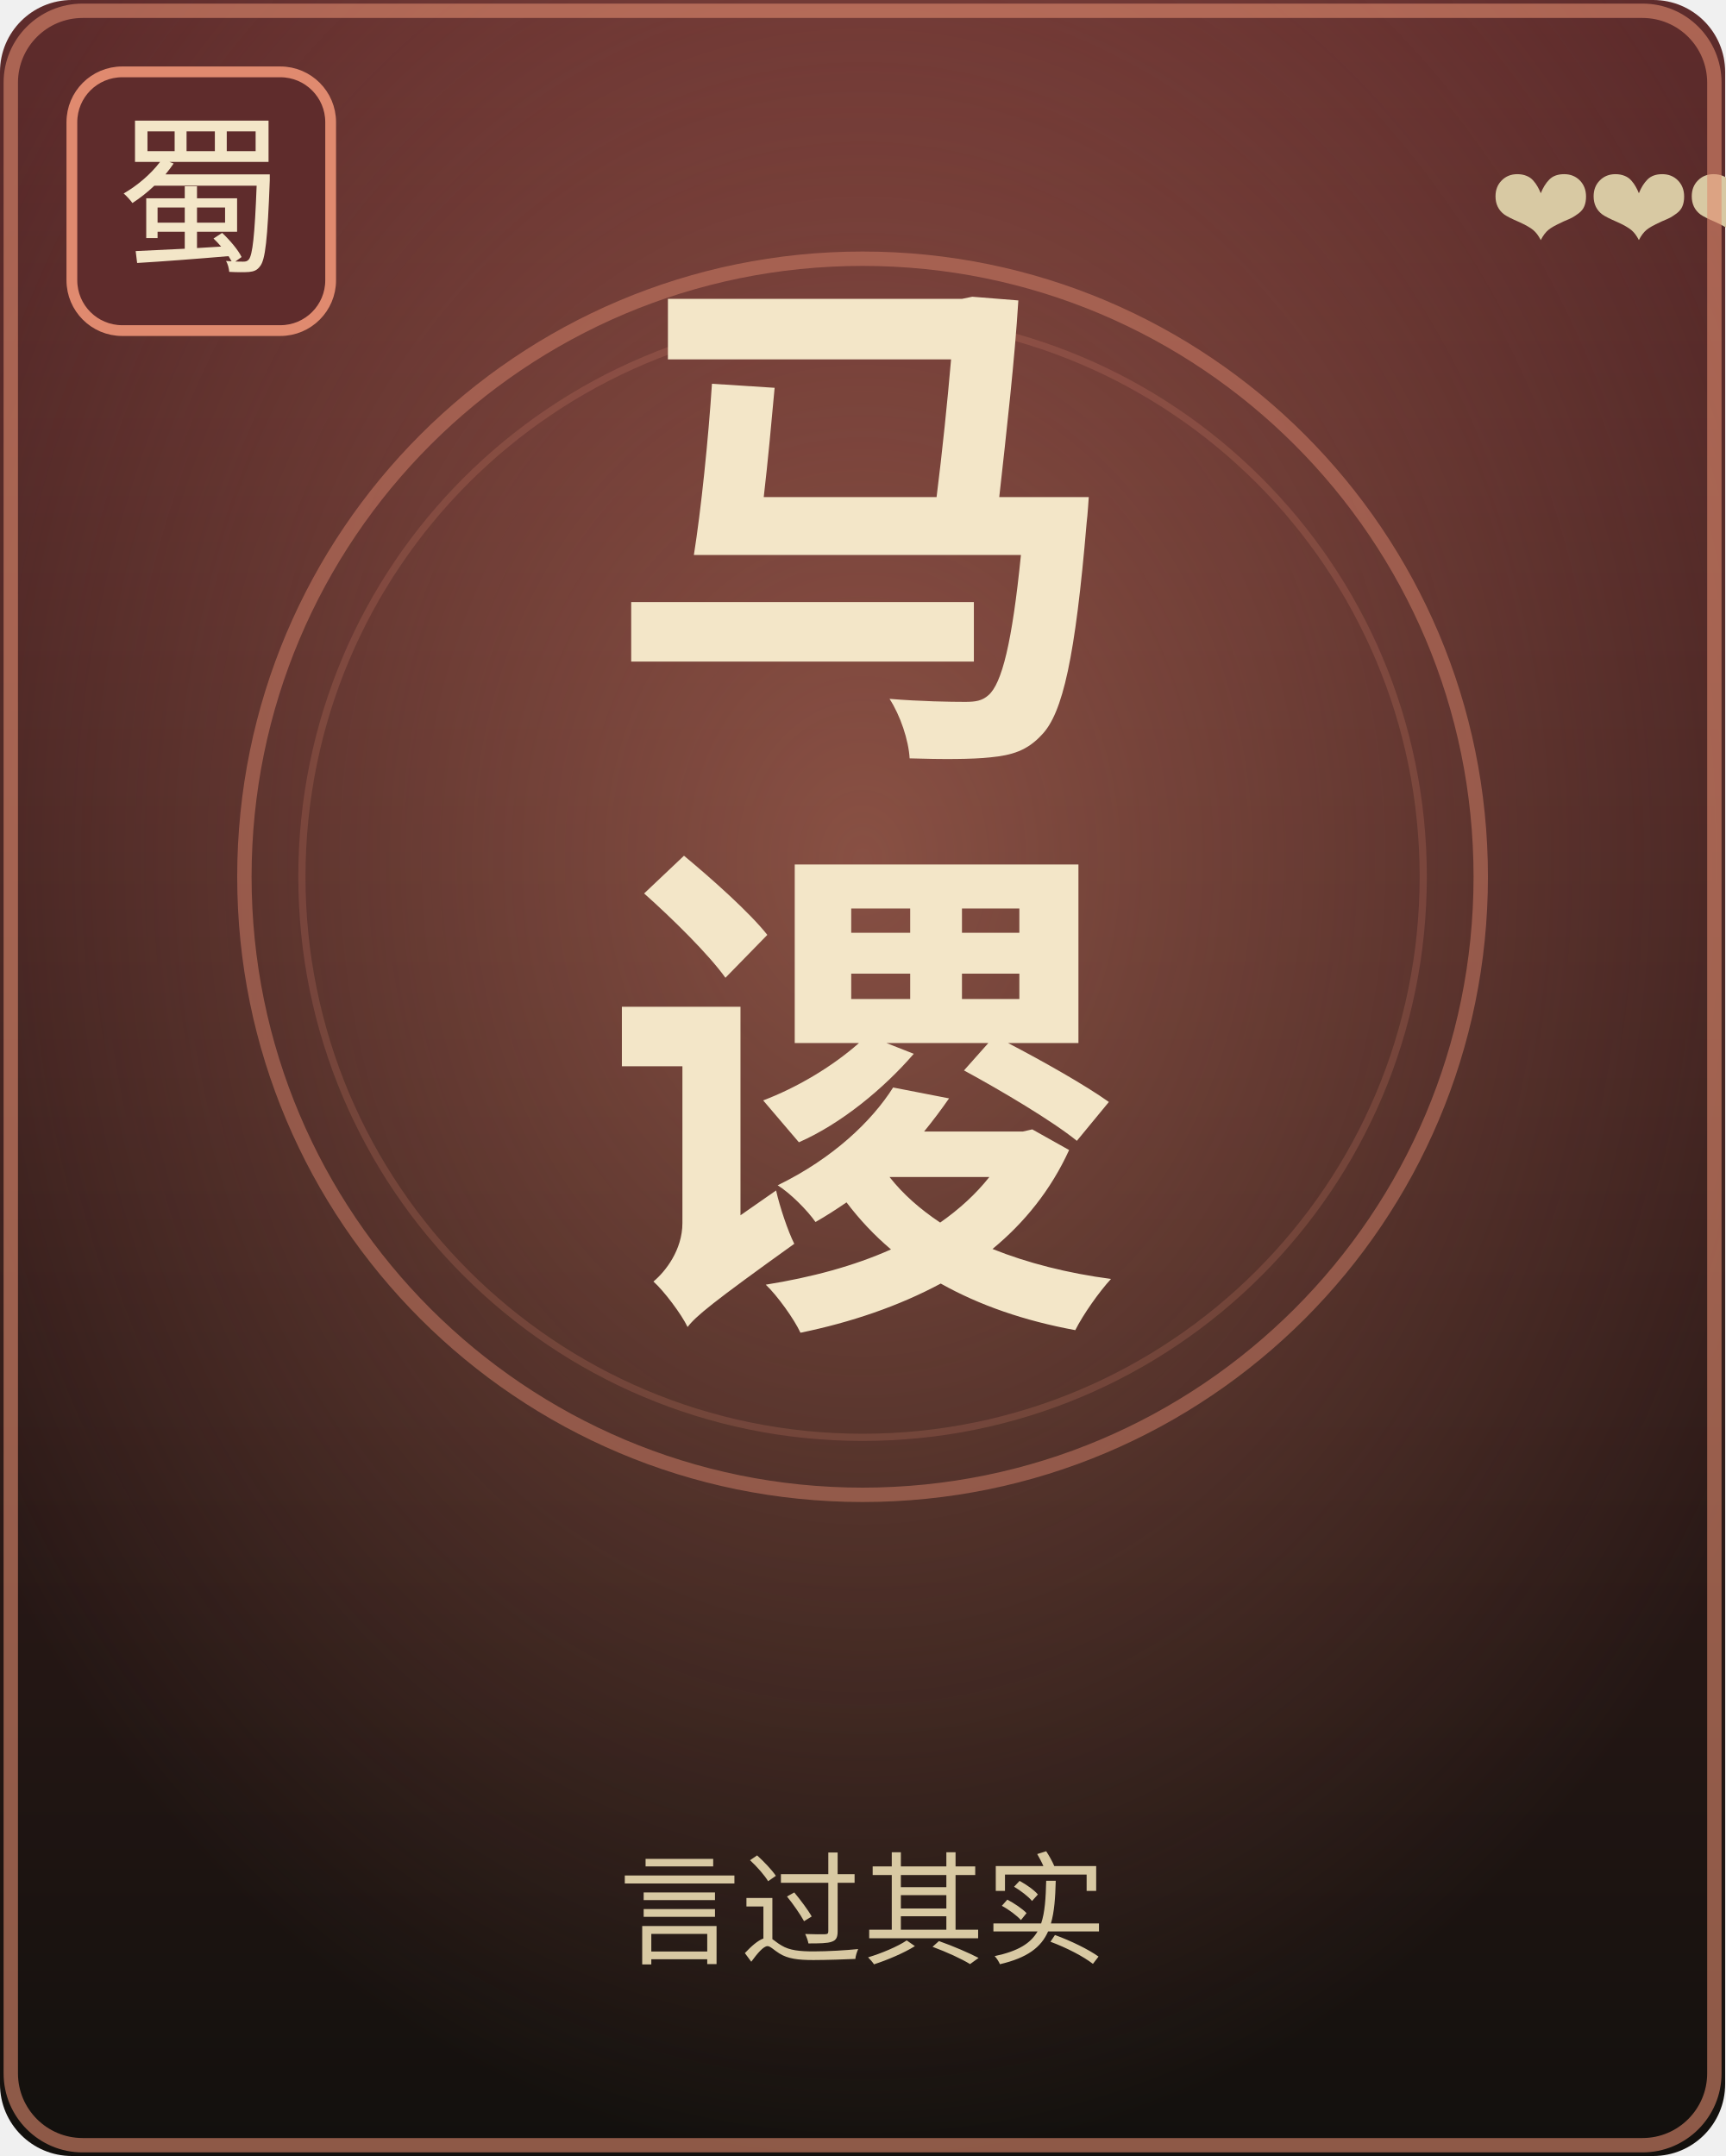
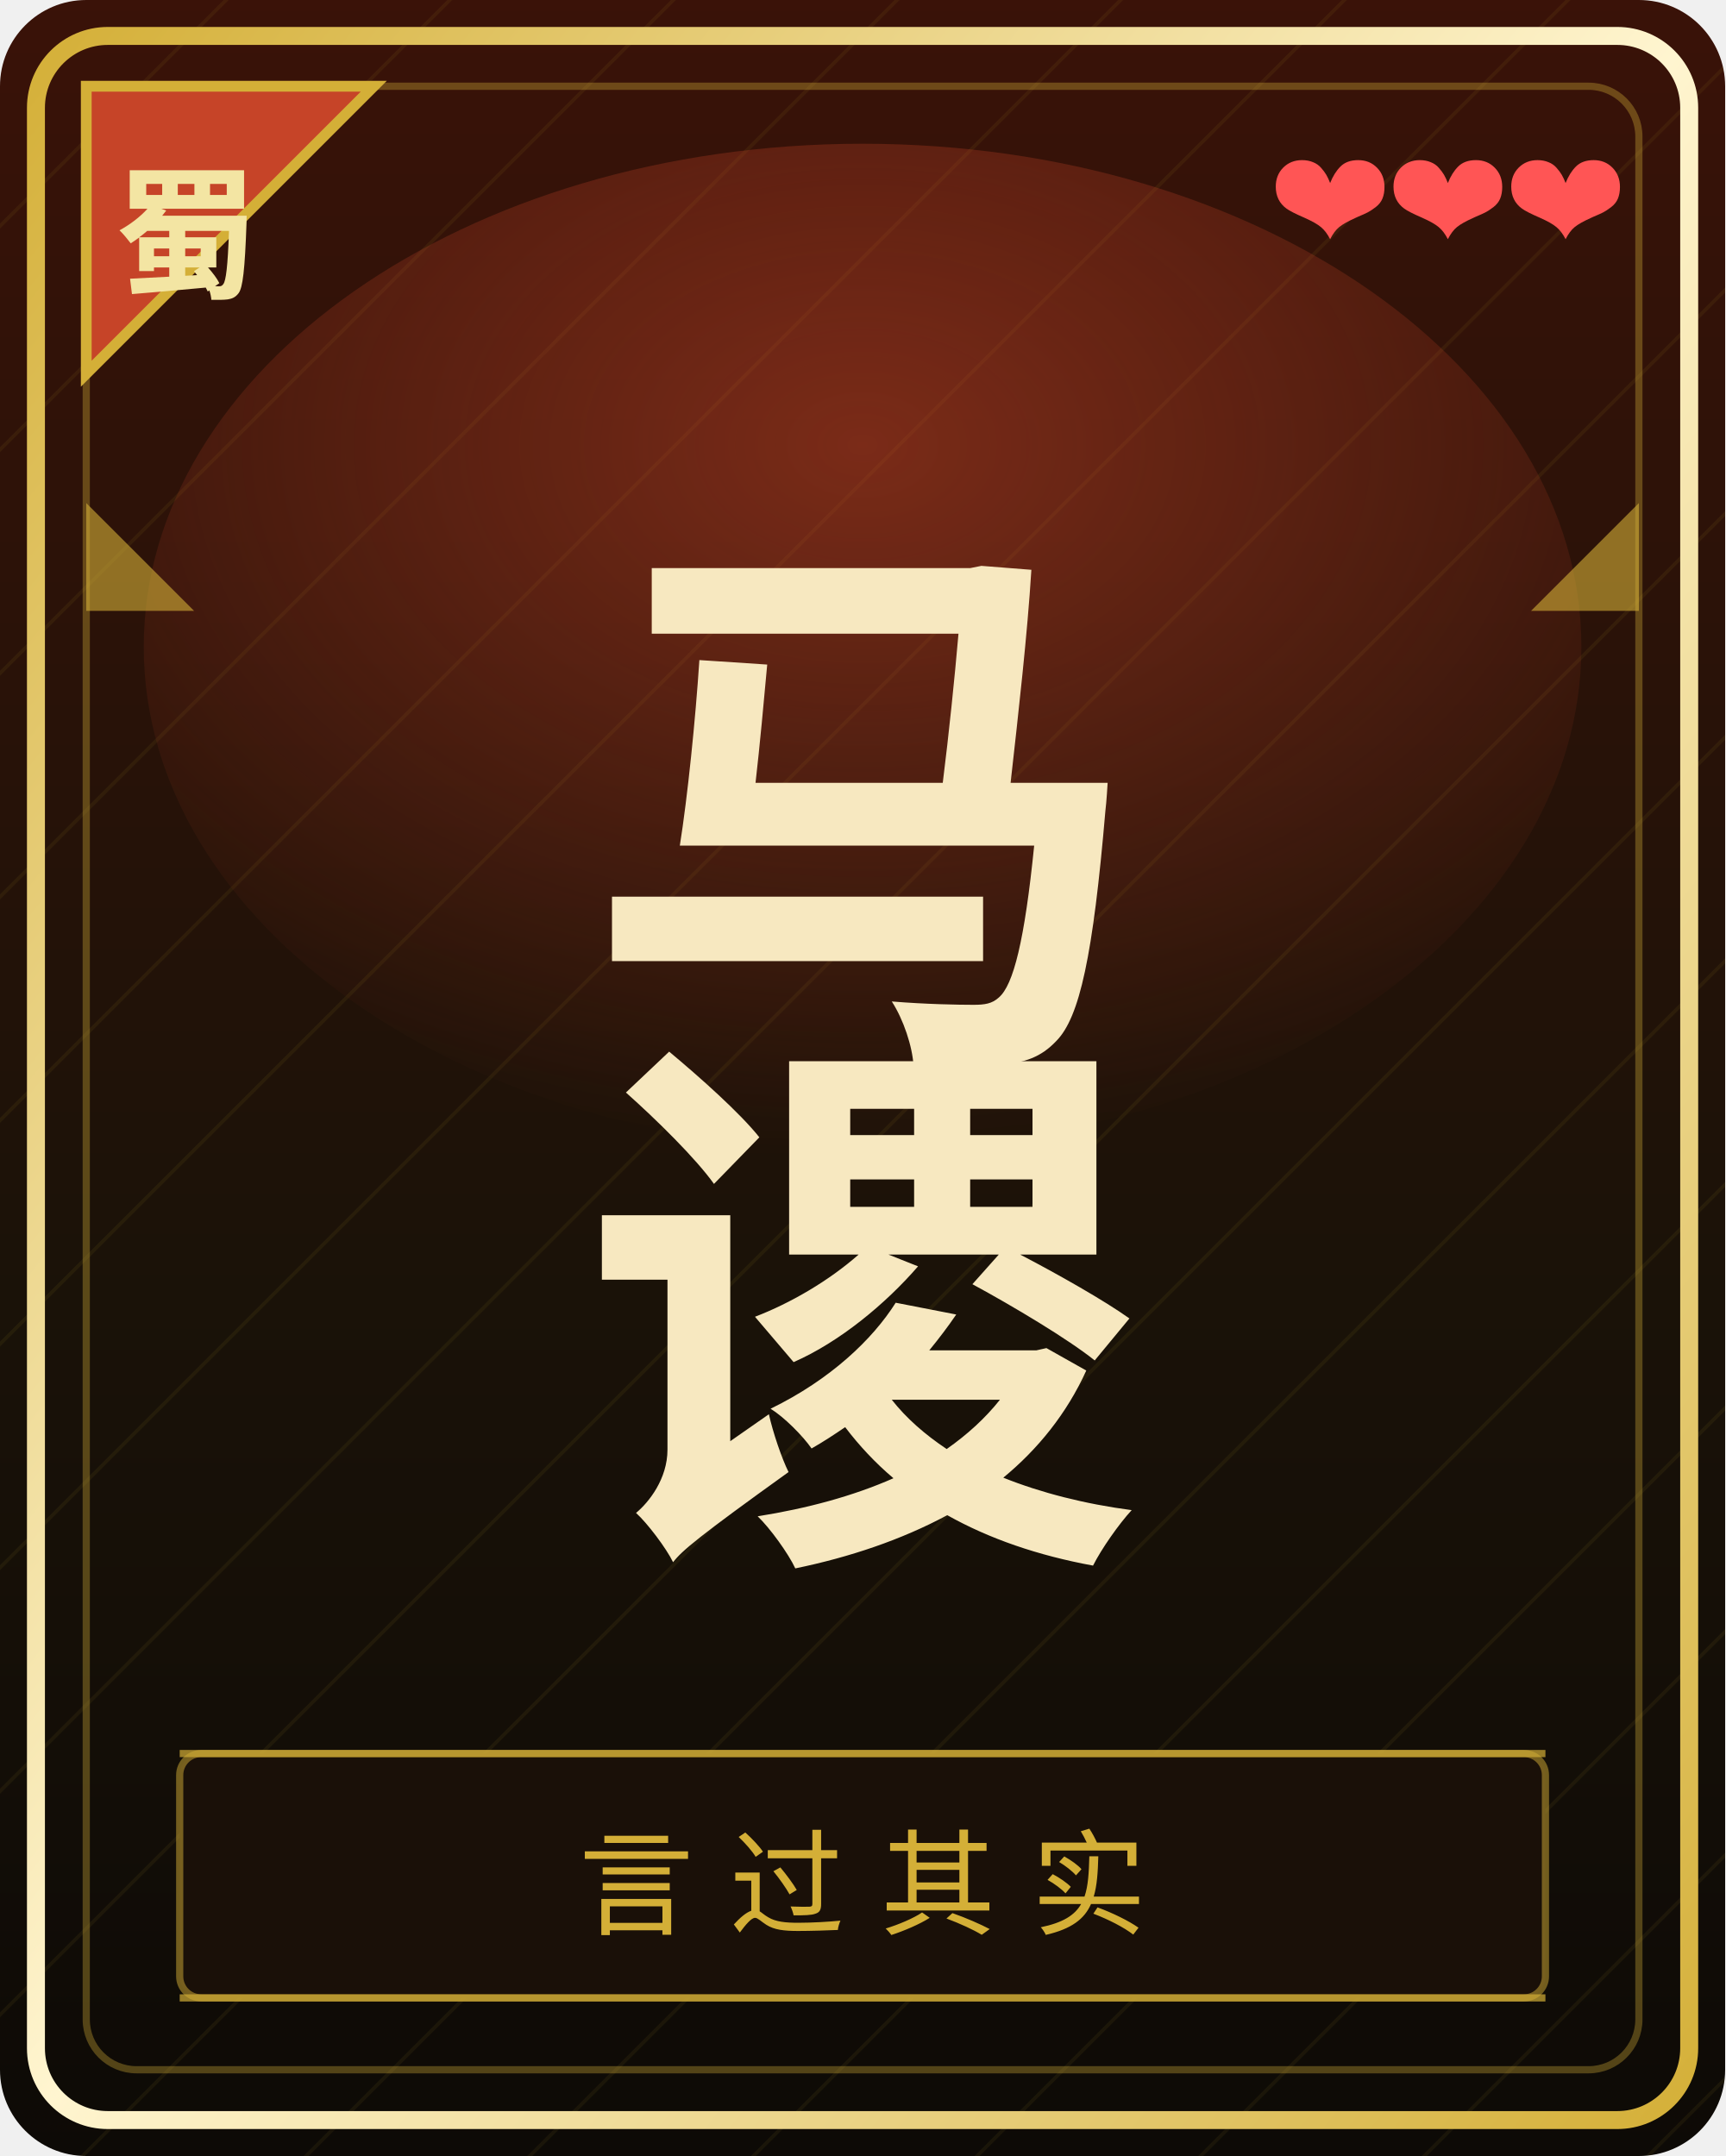
<svg xmlns="http://www.w3.org/2000/svg" width="240" height="300" viewBox="0 0 240 300">
  <defs>
    <linearGradient id="bg" x1="0" y1="0" x2="0" y2="1">
-       <stop offset="0" stop-color="#5f2c2c" />
-       <stop offset="1" stop-color="#12100d" />
+       <stop offset="0" stop-color="#3a1208" />
+       <stop offset="0.6" stop-color="#1a1208" />
+       <stop offset="1" stop-color="#0d0a06" />
    </linearGradient>
-     <radialGradient id="glow" cx="0.5" cy="0.4" r="0.6">
-       <stop offset="0" stop-color="#e08a6f" stop-opacity="0.45" />
-       <stop offset="1" stop-color="#e08a6f" stop-opacity="0" />
+     <linearGradient id="frame" x1="0" y1="0" x2="1" y2="1">
+       <stop offset="0" stop-color="#d4af37" />
+       <stop offset="0.5" stop-color="#fff5d0" />
+       <stop offset="1" stop-color="#d4af37" />
+     </linearGradient>
+     <radialGradient id="glow" cx="0.5" cy="0.3" r="0.7">
+       <stop offset="0" stop-color="#c64428" stop-opacity="0.5" />
+       <stop offset="1" stop-color="#c64428" stop-opacity="0" />
    </radialGradient>
-     <style>
-       .name { font-family: 'STKaiti','KaiTi','STSong',serif; fill: #f3e6c8; text-anchor: middle; font-weight: bold; }
-       .sub { font-family: 'STKaiti','KaiTi','STSong',serif; fill: #d8c9a3; text-anchor: middle; }
-     </style>
+     <pattern id="bgPattern" patternUnits="userSpaceOnUse" width="22" height="22" patternTransform="rotate(45)">
+       <line x1="0" y1="0" x2="0" y2="22" stroke="#d4af37" stroke-opacity="0.07" stroke-width="1" />
+     </pattern>
  </defs>
-   <rect width="240" height="300" rx="10" fill="url(#bg)" />
-   <rect width="240" height="300" rx="10" fill="url(#glow)" />
-   <circle cx="120" cy="122" r="86" fill="none" stroke="#e08a6f" stroke-opacity="0.45" stroke-width="2" />
-   <circle cx="120" cy="122" r="78" fill="none" stroke="#e08a6f" stroke-opacity="0.2" stroke-width="1" />
-   <rect x="10" y="10" width="36" height="36" rx="7" fill="#5f2c2c" stroke="#e08a6f" stroke-width="1.5" />
-   <text x="28" y="36" font-size="24" class="sub" fill="#fff" text-anchor="middle" style="fill:#f3e6c8">蜀</text>
-   <text x="228" y="34" font-size="15" class="sub" text-anchor="end">❤❤❤</text>
-   <text x="120" y="99.04" class="name" font-size="72">马</text>
-   <text x="120" y="179.04" class="name" font-size="72">谡</text>
-   <text x="120" y="272" font-size="17" class="sub">言过其实</text>
-   <rect x="1.5" y="1.5" width="237" height="297" rx="10" fill="none" stroke="#e08a6f" stroke-opacity="0.6" stroke-width="2" />
+   <rect width="240" height="300" rx="12" fill="url(#bg)" />
+   <rect width="240" height="300" rx="12" fill="url(#bgPattern)" />
+   <ellipse cx="120" cy="90" rx="100" ry="70" fill="url(#glow)" />
+   <rect x="5" y="5" width="230" height="290" rx="10" fill="none" stroke="url(#frame)" stroke-width="2.5" />
+   <rect x="12" y="12" width="216" height="276" rx="7" fill="none" stroke="#d4af37" stroke-opacity="0.35" stroke-width="1" />
+   <polygon points="12,12 52,12 12,52" fill="#c64428" stroke="#d4af37" stroke-width="1.5" />
+   <text x="26" y="40" font-size="20" text-anchor="middle" font-family="STKaiti,KaiTi,serif" font-weight="bold" fill="#f3e5a3">蜀</text>
+   <text x="226" y="34" font-size="18" text-anchor="end" fill="#ff5555">❤❤❤</text>
+   <text x="120" y="141.3" text-anchor="middle" font-size="78" font-family="STKaiti,KaiTi,STSong,serif" font-weight="bold" fill="#f7e8c0" style="text-shadow:0 2px 8px rgba(0,0,0,.7);letter-spacing:3px">马</text>
+   <text x="120" y="211.3" text-anchor="middle" font-size="78" font-family="STKaiti,KaiTi,STSong,serif" font-weight="bold" fill="#f7e8c0" style="text-shadow:0 2px 8px rgba(0,0,0,.7);letter-spacing:3px">谡</text>
+   <rect x="25" y="244" width="190" height="34" rx="3" fill="#1a1008" stroke="#d4af37" stroke-opacity="0.5" />
+   <line x1="25" y1="244" x2="215" y2="244" stroke="#d4af37" stroke-opacity="0.7" />
+   <line x1="25" y1="278" x2="215" y2="278" stroke="#d4af37" stroke-opacity="0.7" />
+   <text x="120" y="268" text-anchor="middle" font-size="16" font-family="STKaiti,KaiTi,STSong,serif" letter-spacing="5px" fill="#d4af37">言过其实</text>
+   <path d="M12 70 L12 85 L27 85 Z" fill="#d4af37" opacity="0.6" />
+   <path d="M228 70 L228 85 L213 85 Z" fill="#d4af37" opacity="0.6" />
</svg>
